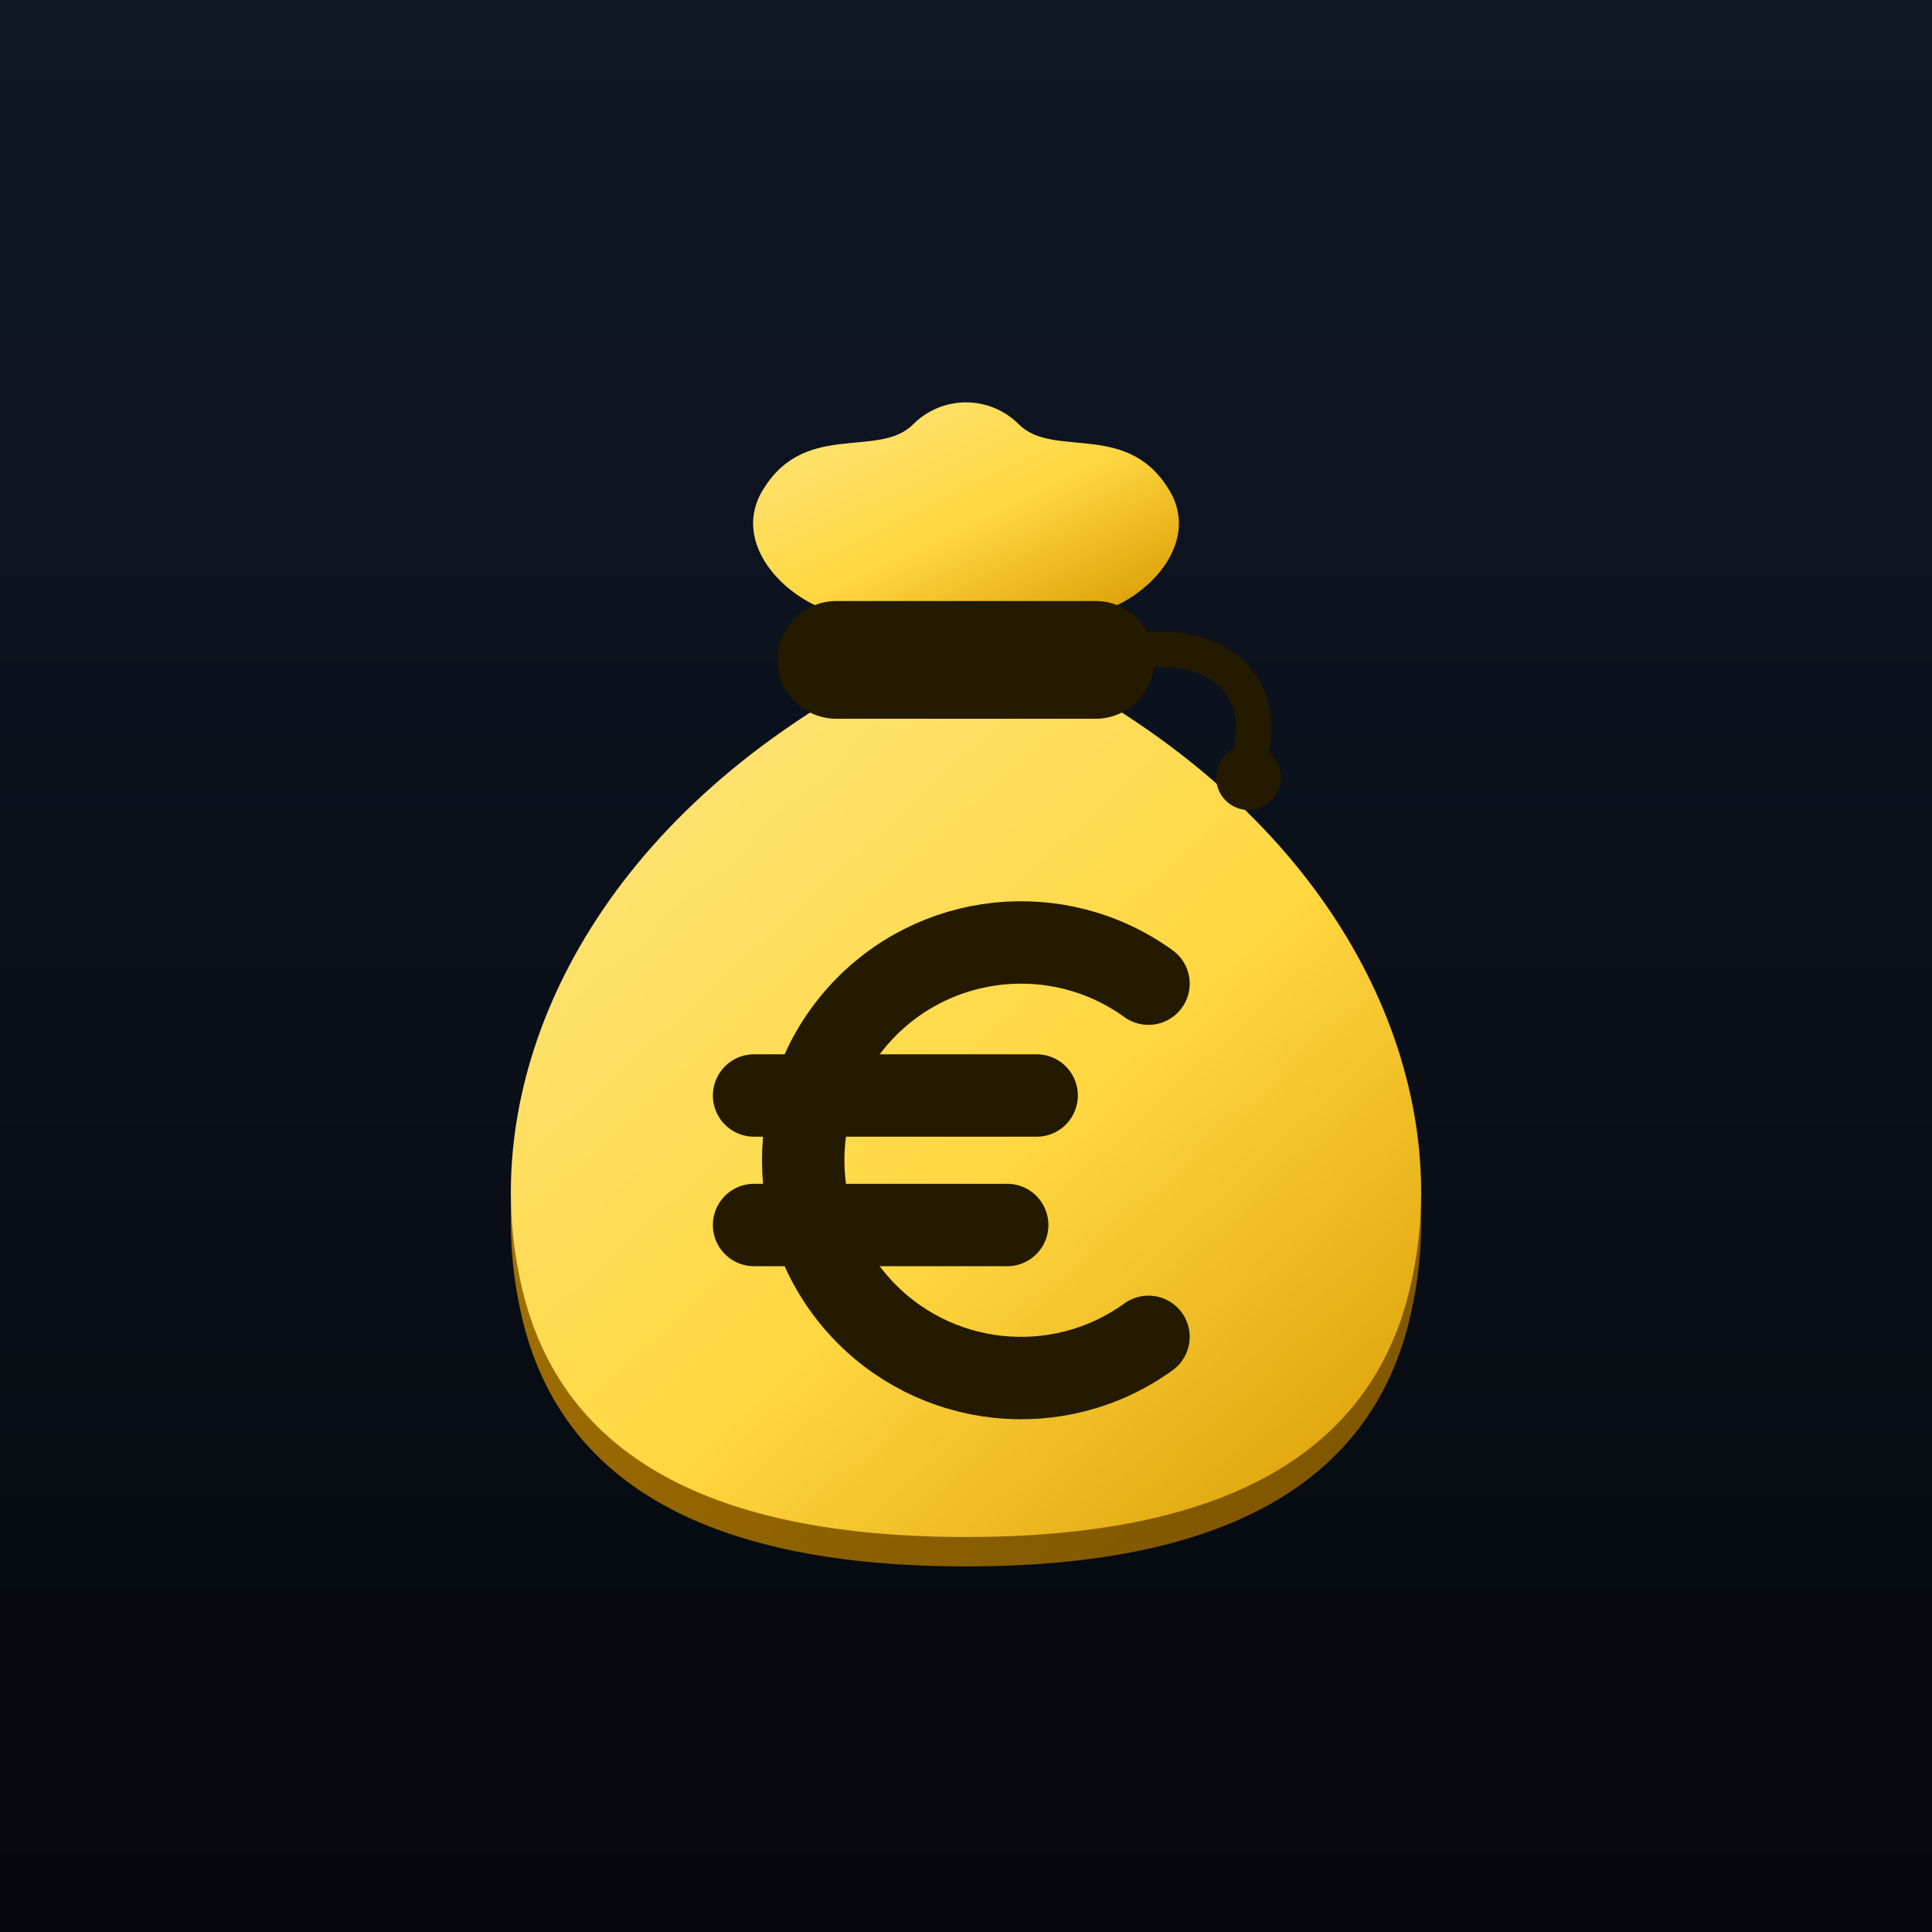
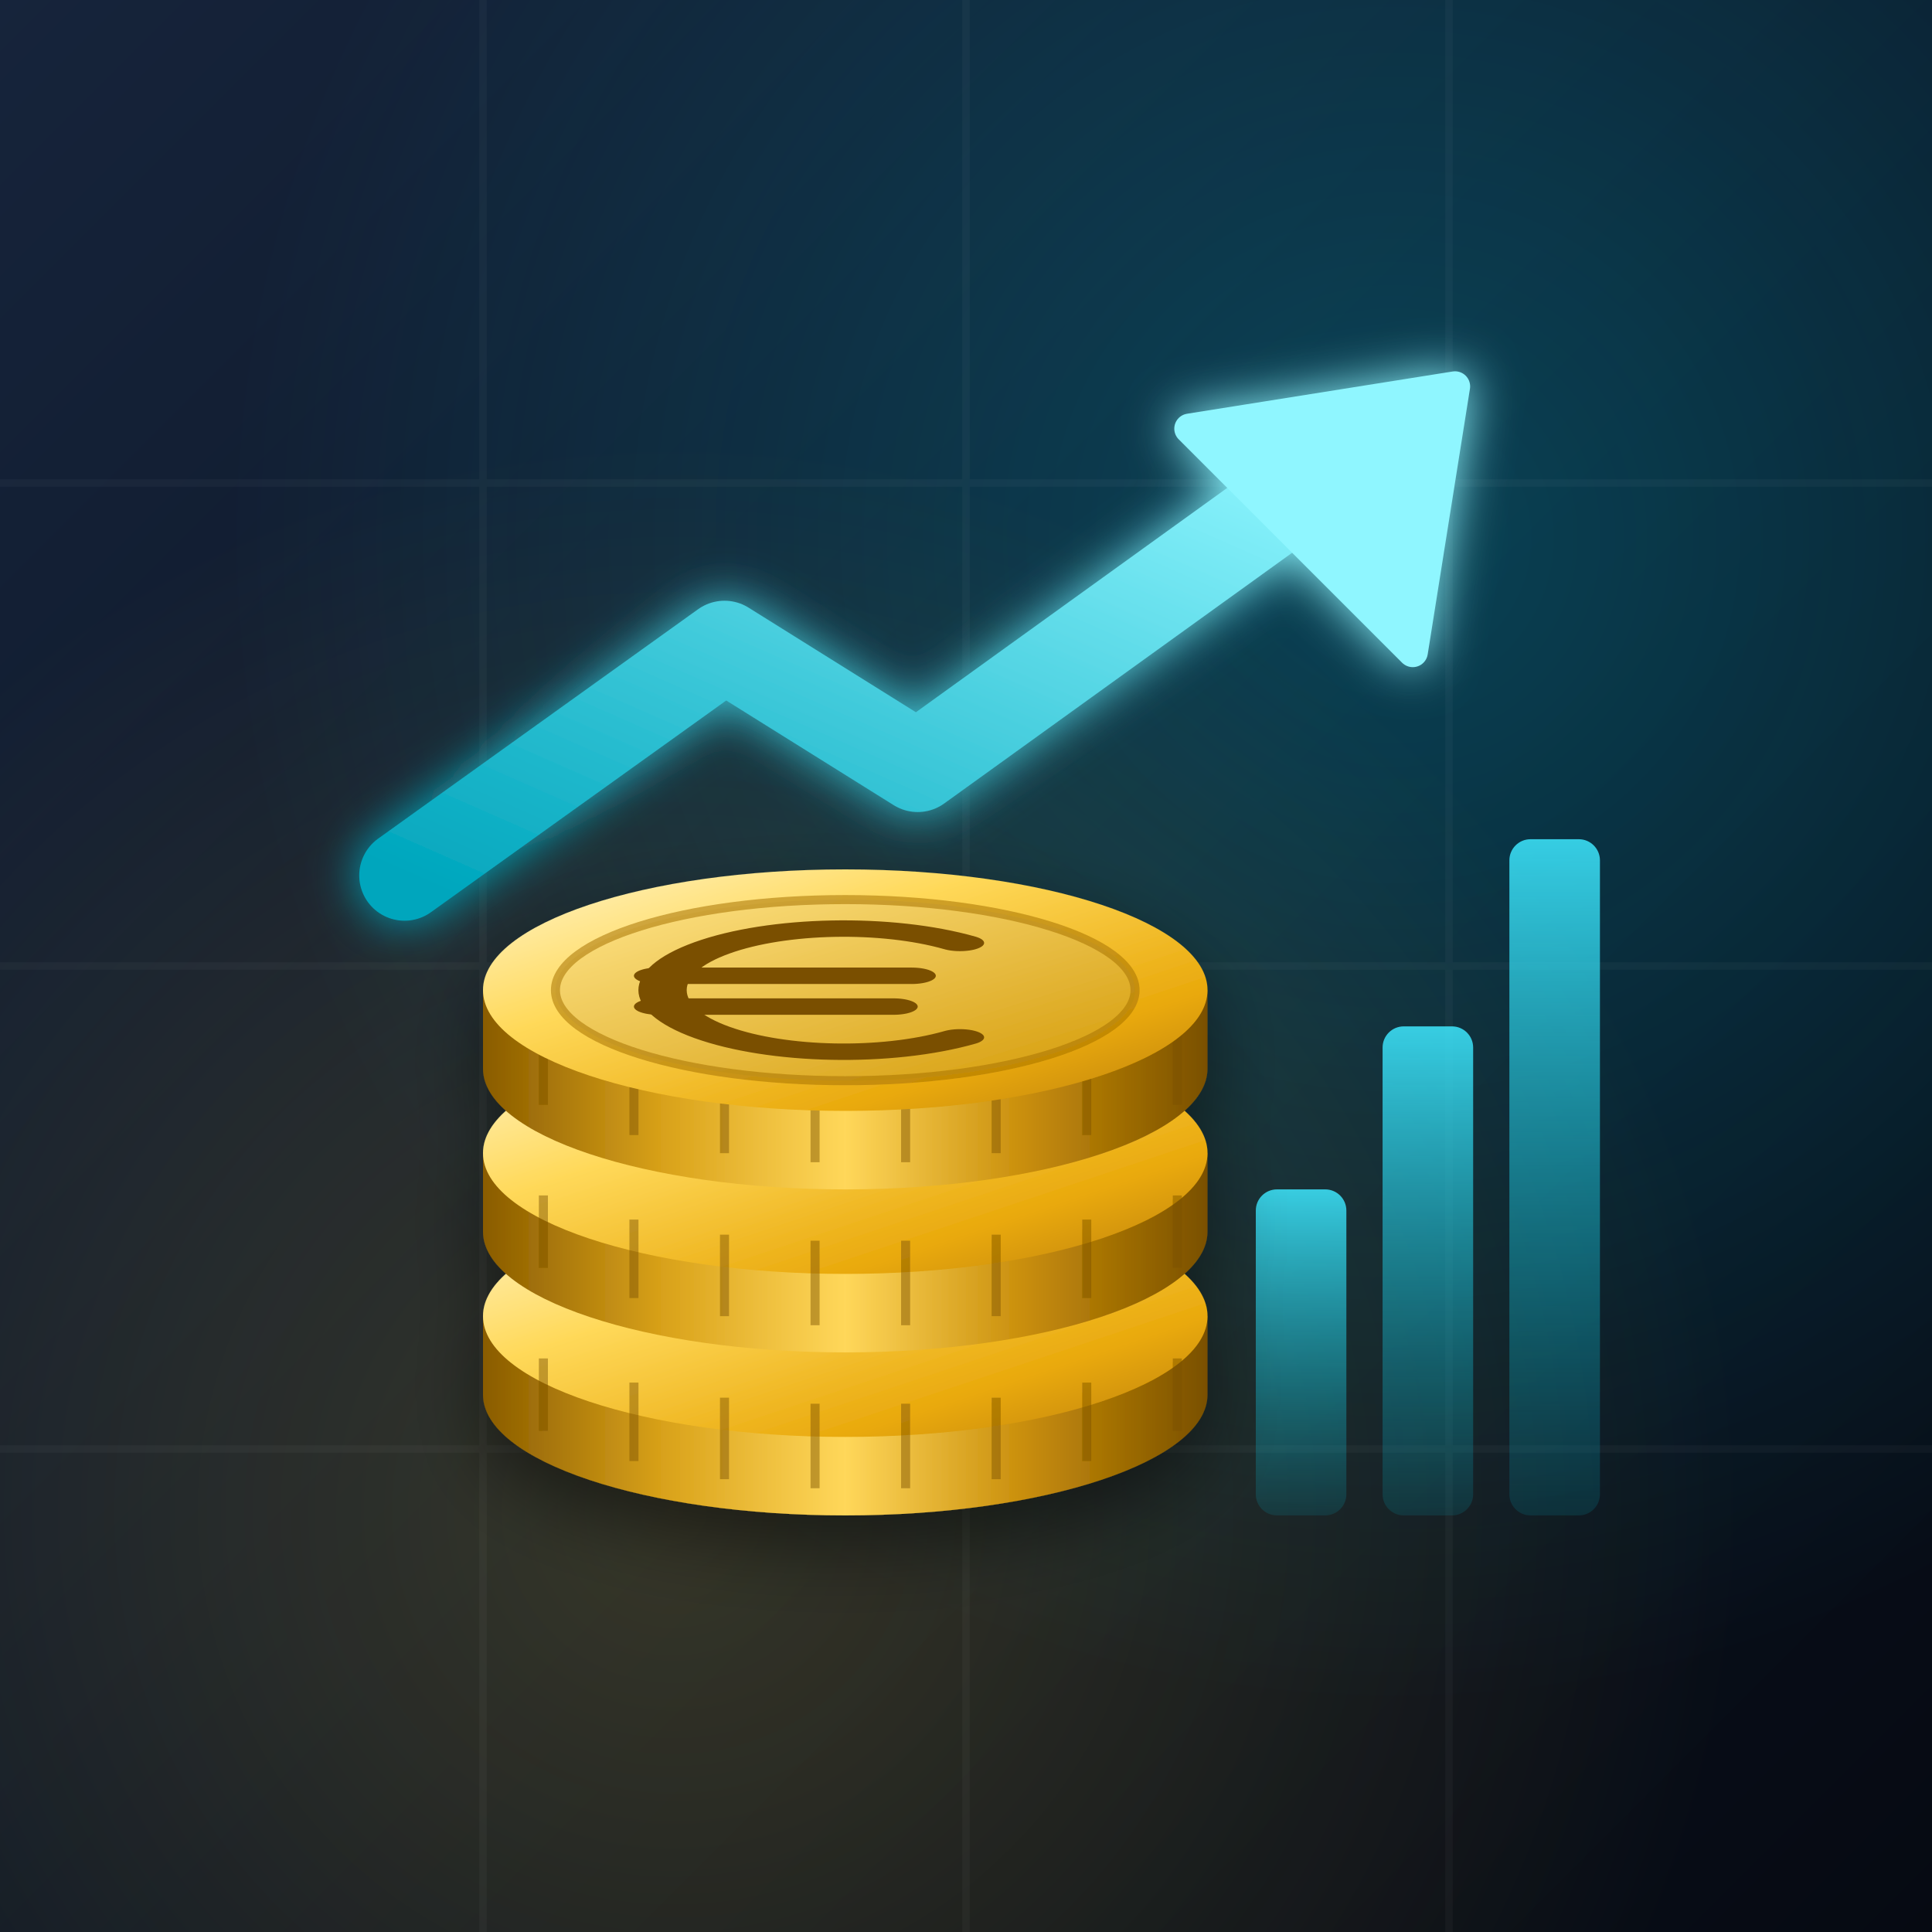
<svg xmlns="http://www.w3.org/2000/svg" viewBox="0 0 512 512">
  <defs>
-     <linearGradient id="bg" x1="0" y1="0" x2="0" y2="1">
-       <stop offset="0" stop-color="#101826" />
-       <stop offset="1" stop-color="#05080d" />
+     <linearGradient id="bg" x1="0" y1="0" x2="1" y2="1">
+       <stop offset="0" stop-color="#16243b" />
+       <stop offset=".55" stop-color="#0b1424" />
+       <stop offset="1" stop-color="#060a12" />
    </linearGradient>
-     <linearGradient id="gold" x1="0" y1="0" x2="1" y2="1">
-       <stop offset="0" stop-color="#ffe680" />
-       <stop offset=".55" stop-color="#ffd740" />
-       <stop offset="1" stop-color="#d99a00" />
+     <radialGradient id="glow" cx=".72" cy=".28" r=".6">
+       <stop offset="0" stop-color="#00e5ff" stop-opacity=".22" />
+       <stop offset="1" stop-color="#00e5ff" stop-opacity="0" />
+     </radialGradient>
+     <radialGradient id="glow2" cx=".35" cy=".78" r=".55">
+       <stop offset="0" stop-color="#ffd740" stop-opacity=".18" />
+       <stop offset="1" stop-color="#ffd740" stop-opacity="0" />
+     </radialGradient>
+     <linearGradient id="face" x1="0" y1="0" x2="1" y2="1">
+       <stop offset="0" stop-color="#fff6cf" />
+       <stop offset=".35" stop-color="#ffd95a" />
+       <stop offset=".75" stop-color="#e9a90c" />
+       <stop offset="1" stop-color="#b97d00" />
    </linearGradient>
-     <linearGradient id="rim" x1="0" y1="0" x2="1" y2="1">
-       <stop offset="0" stop-color="#b37d00" />
-       <stop offset="1" stop-color="#7a5200" />
+     <linearGradient id="edge" x1="0" y1="0" x2="1" y2="0">
+       <stop offset="0" stop-color="#8a5c00" />
+       <stop offset=".25" stop-color="#d9a21a" />
+       <stop offset=".5" stop-color="#ffd75a" />
+       <stop offset=".75" stop-color="#c88d0a" />
+       <stop offset="1" stop-color="#7a5000" />
    </linearGradient>
+     <linearGradient id="inner" x1="0" y1="0" x2="1" y2="1">
+       <stop offset="0" stop-color="#ffe58a" />
+       <stop offset="1" stop-color="#d49a06" />
+     </linearGradient>
+     <linearGradient id="arrow" x1="0" y1="1" x2="1" y2="0">
+       <stop offset="0" stop-color="#00a6bd" />
+       <stop offset="1" stop-color="#8ff6ff" />
+     </linearGradient>
+     <filter id="sh" x="-20%" y="-20%" width="140%" height="140%">
+       <feDropShadow dx="0" dy="10" stdDeviation="12" flood-color="#000" flood-opacity=".45" />
+     </filter>
+     <filter id="ag" x="-30%" y="-30%" width="160%" height="160%">
+       <feGaussianBlur stdDeviation="8" result="b" />
+       <feMerge>
+         <feMergeNode in="b" />
+         <feMergeNode in="SourceGraphic" />
+       </feMerge>
+     </filter>
  </defs>
-   <rect width="512" height="512" fill="url(#bg)" />
-   <g transform="translate(256 256) scale(.78) translate(-256 -256)">
-     <path d="M206 168 C120 222 92 300 104 360 C116 424 172 450 256 450 C340 450 396 424 408 360 C420 300 392 222 306 168 Z" fill="url(#rim)" transform="translate(0 10)" />
-     <path d="M206 168 C120 222 92 300 104 360 C116 424 172 450 256 450 C340 450 396 424 408 360 C420 300 392 222 306 168 Z" fill="url(#gold)" />
-     <path d="M186 96 C200 70 226 84 238 72 C248 62 264 62 274 72 C286 84 312 70 326 96 C334 112 320 128 306 134 L206 134 C192 128 178 112 186 96 Z" fill="url(#gold)" />
-     <rect x="192" y="132" width="128" height="40" rx="20" fill="#241a00" />
-     <path d="M300 152 C340 140 360 160 352 186" fill="none" stroke="#241a00" stroke-width="12" stroke-linecap="round" />
-     <circle cx="352" cy="192" r="11" fill="#241a00" />
-     <g fill="none" stroke="#241a00" stroke-width="28" stroke-linecap="round">
-       <path d="M318 262 A74 74 0 1 0 318 382" />
-       <path d="M184 300 H280 M184 344 H270" />
+   <g>
+     <rect width="512" height="512" fill="url(#bg)" />
+     <rect width="512" height="512" fill="url(#glow)" />
+     <rect width="512" height="512" fill="url(#glow2)" />
+     <g stroke="#ffffff" stroke-opacity=".035" stroke-width="2">
+       <path d="M0 128H512M0 256H512M0 384H512M128 0V512M256 0V512M384 0V512" />
+     </g>
+   </g>
+   <g transform="translate(256 256) scale(.8) translate(-256 -256)">
+     <defs>
+       <linearGradient id="bar" x1="0" y1="0" x2="0" y2="1">
+         <stop offset="0" stop-color="#3ee8ff" stop-opacity=".85" />
+         <stop offset="1" stop-color="#00a6bd" stop-opacity=".15" />
+       </linearGradient>
+     </defs>
+     <g fill="url(#bar)">
+       <rect x="352" y="330" width="30" height="108" rx="7" />
+       <rect x="394" y="276" width="30" height="162" rx="7" />
+       <rect x="436" y="214" width="30" height="224" rx="7" />
+     </g>
+     <g filter="url(#sh)">
+       <path d="M96 372v26c0 22 54 40 120 40s120-18 120-40v-26z" fill="url(#edge)" />
+       <ellipse cx="216" cy="372" rx="120" ry="40" fill="url(#face)" />
+       <g stroke="#7a5000" stroke-opacity=".45" stroke-width="3">
+         <path d="M116 386v24M146 394v26M176 399v27M206 401v28M236 401v28M266 399v27M296 394v26M326 386v24" />
+       </g>
+       <path d="M96 318v26c0 22 54 40 120 40s120-18 120-40v-26z" fill="url(#edge)" />
+       <ellipse cx="216" cy="318" rx="120" ry="40" fill="url(#face)" />
+       <g stroke="#7a5000" stroke-opacity=".45" stroke-width="3">
+         <path d="M116 332v24M146 340v26M176 345v27M206 347v28M236 347v28M266 345v27M296 340v26M326 332v24" />
+       </g>
+       <path d="M96 264v26c0 22 54 40 120 40s120-18 120-40v-26z" fill="url(#edge)" />
+       <g stroke="#7a5000" stroke-opacity=".45" stroke-width="3">
+         <path d="M116 278v24M146 286v26M176 291v27M206 293v28M236 293v28M266 291v27M296 286v26M326 278v24" />
+       </g>
+       <ellipse cx="216" cy="264" rx="120" ry="40" fill="url(#face)" />
+       <ellipse cx="216" cy="264" rx="96" ry="30" fill="url(#inner)" stroke="#a87300" stroke-opacity=".55" stroke-width="3" />
+       <g transform="translate(216 264) scale(1 .34)" fill="none" stroke="#7a4f00" stroke-width="16" stroke-linecap="round">
+         <path d="M38 -46 A60 60 0 1 0 38 46" />
+         <path d="M-62 -14 H22 M-62 16 H16" />
+       </g>
+     </g>
+     <g filter="url(#ag)">
+       <path d="M70 226 L176 150 L240 190 L376 92" fill="none" stroke="url(#arrow)" stroke-width="30" stroke-linecap="round" stroke-linejoin="round" />
+       <path d="M330 78 L418 64 L404 152 Z" fill="#8ff6ff" stroke="#8ff6ff" stroke-width="10" stroke-linejoin="round" />
    </g>
  </g>
</svg>
